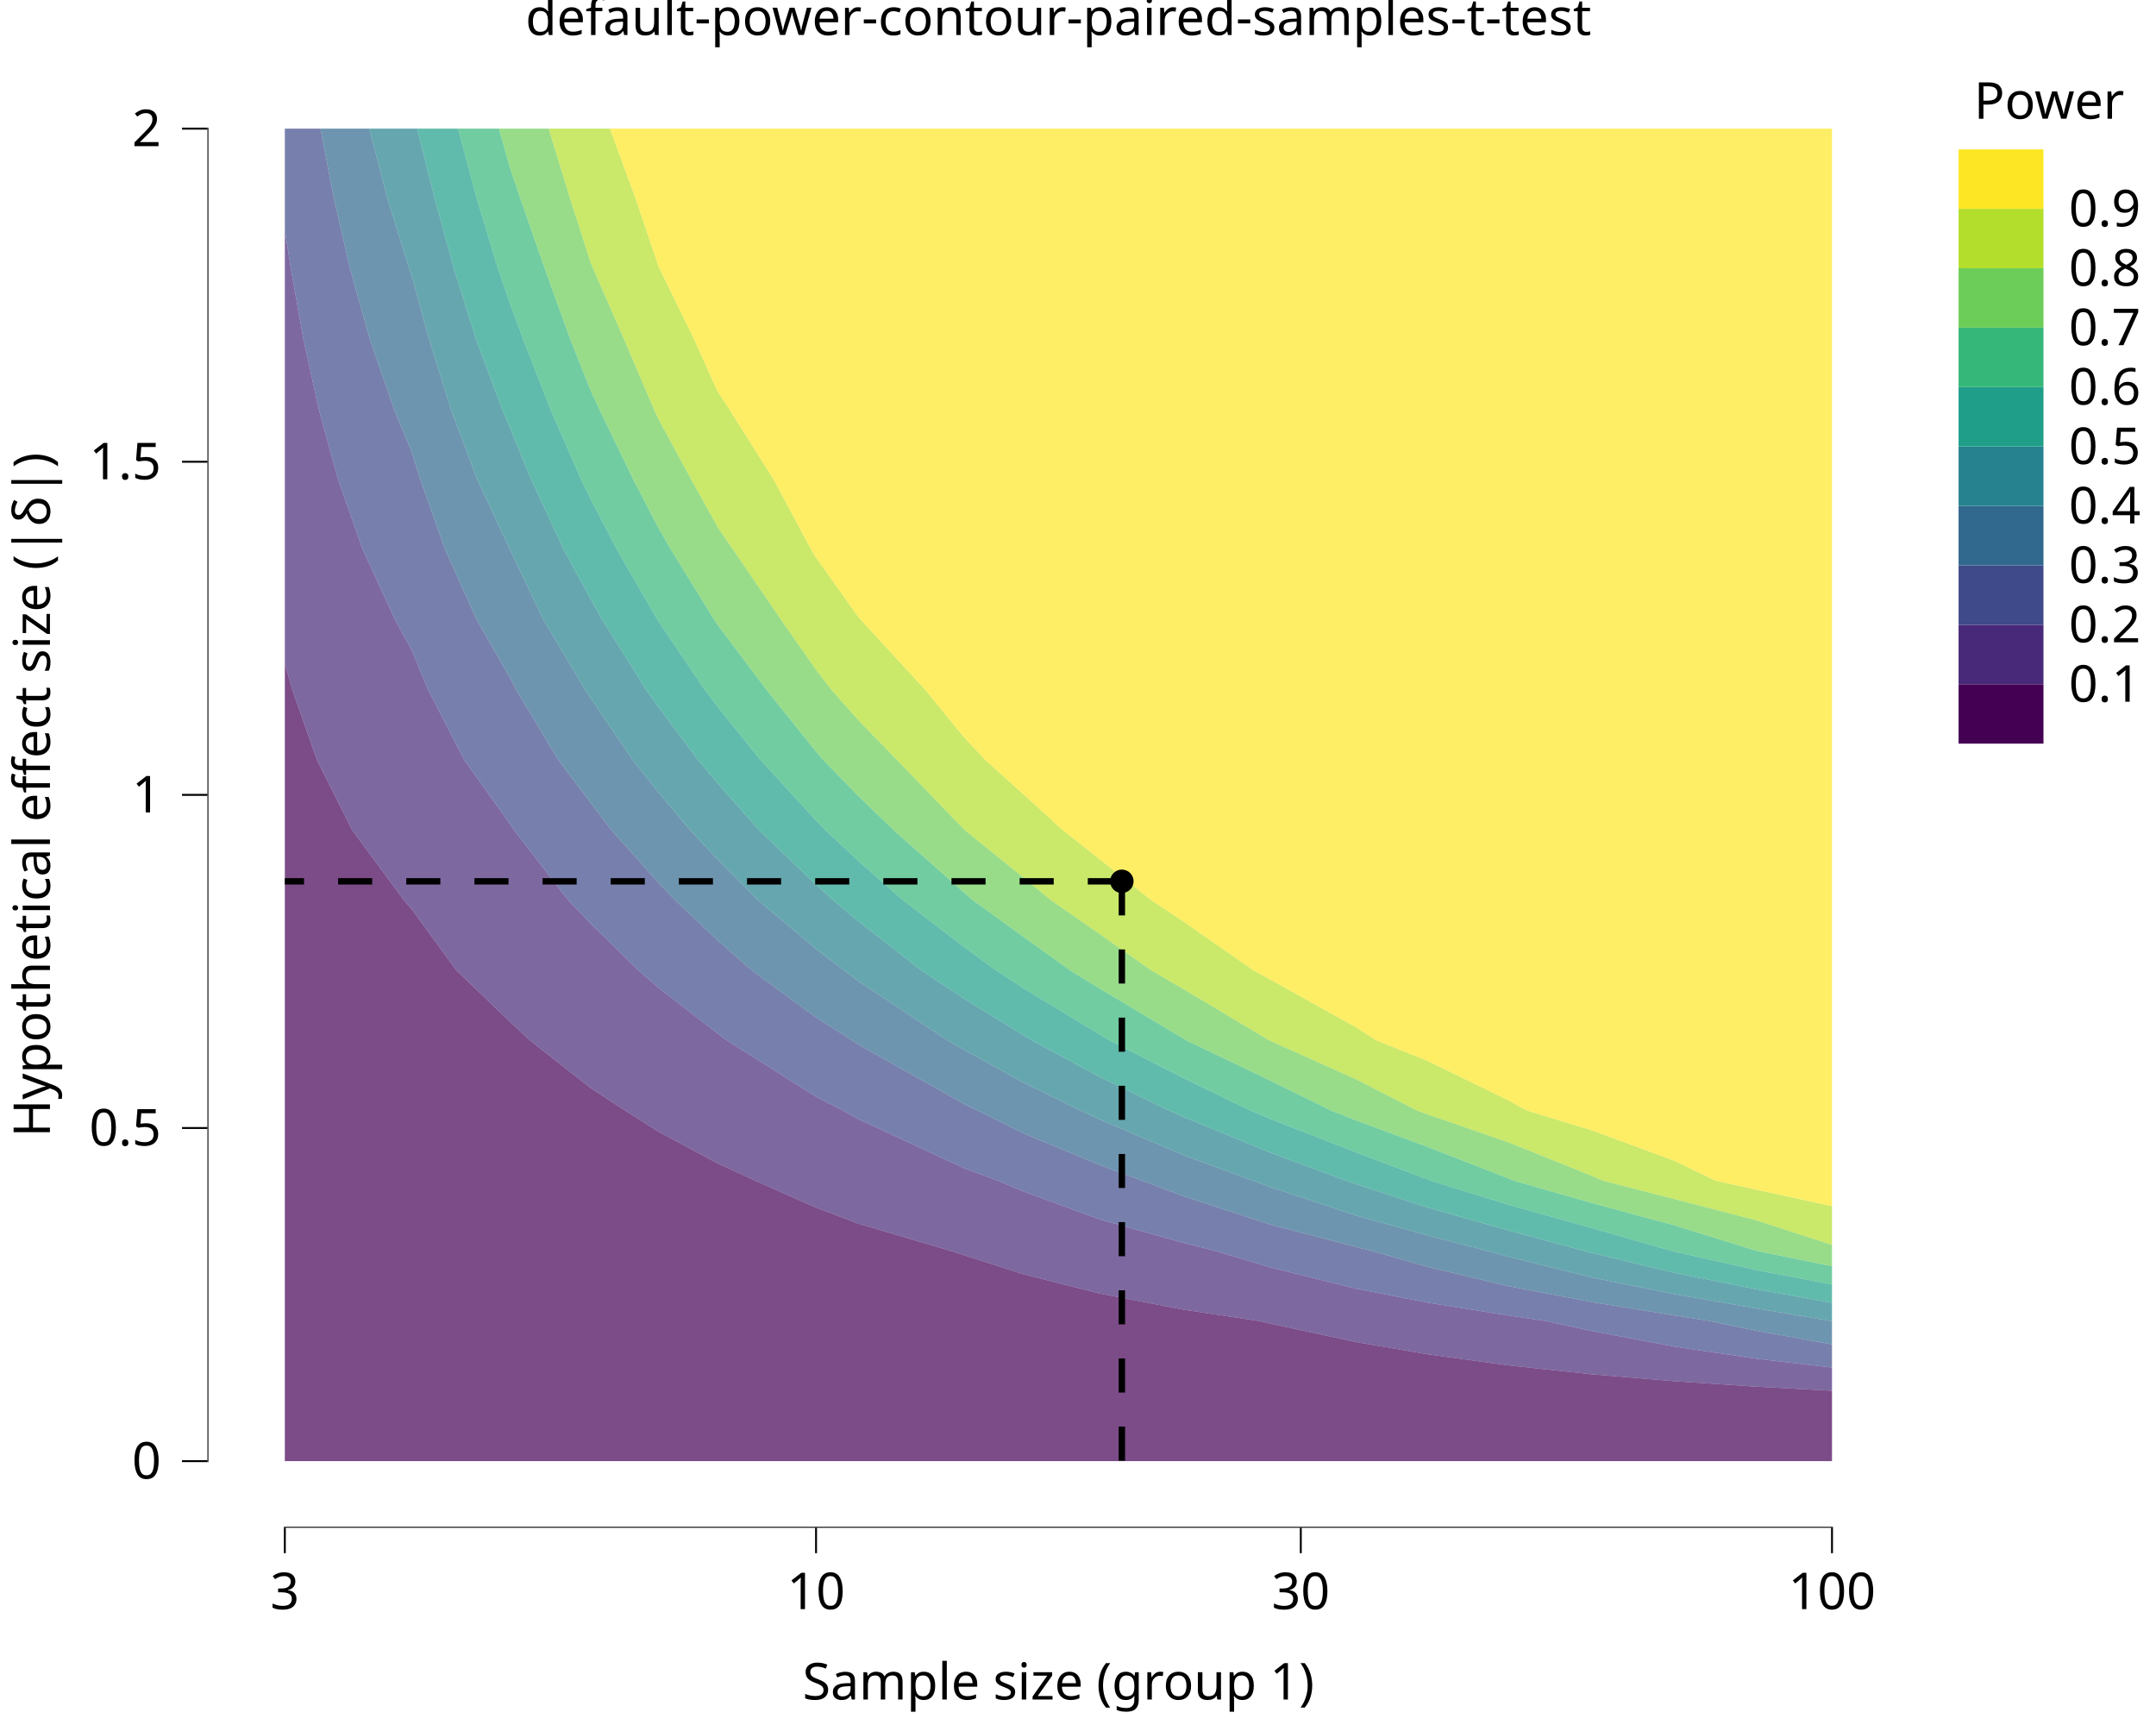
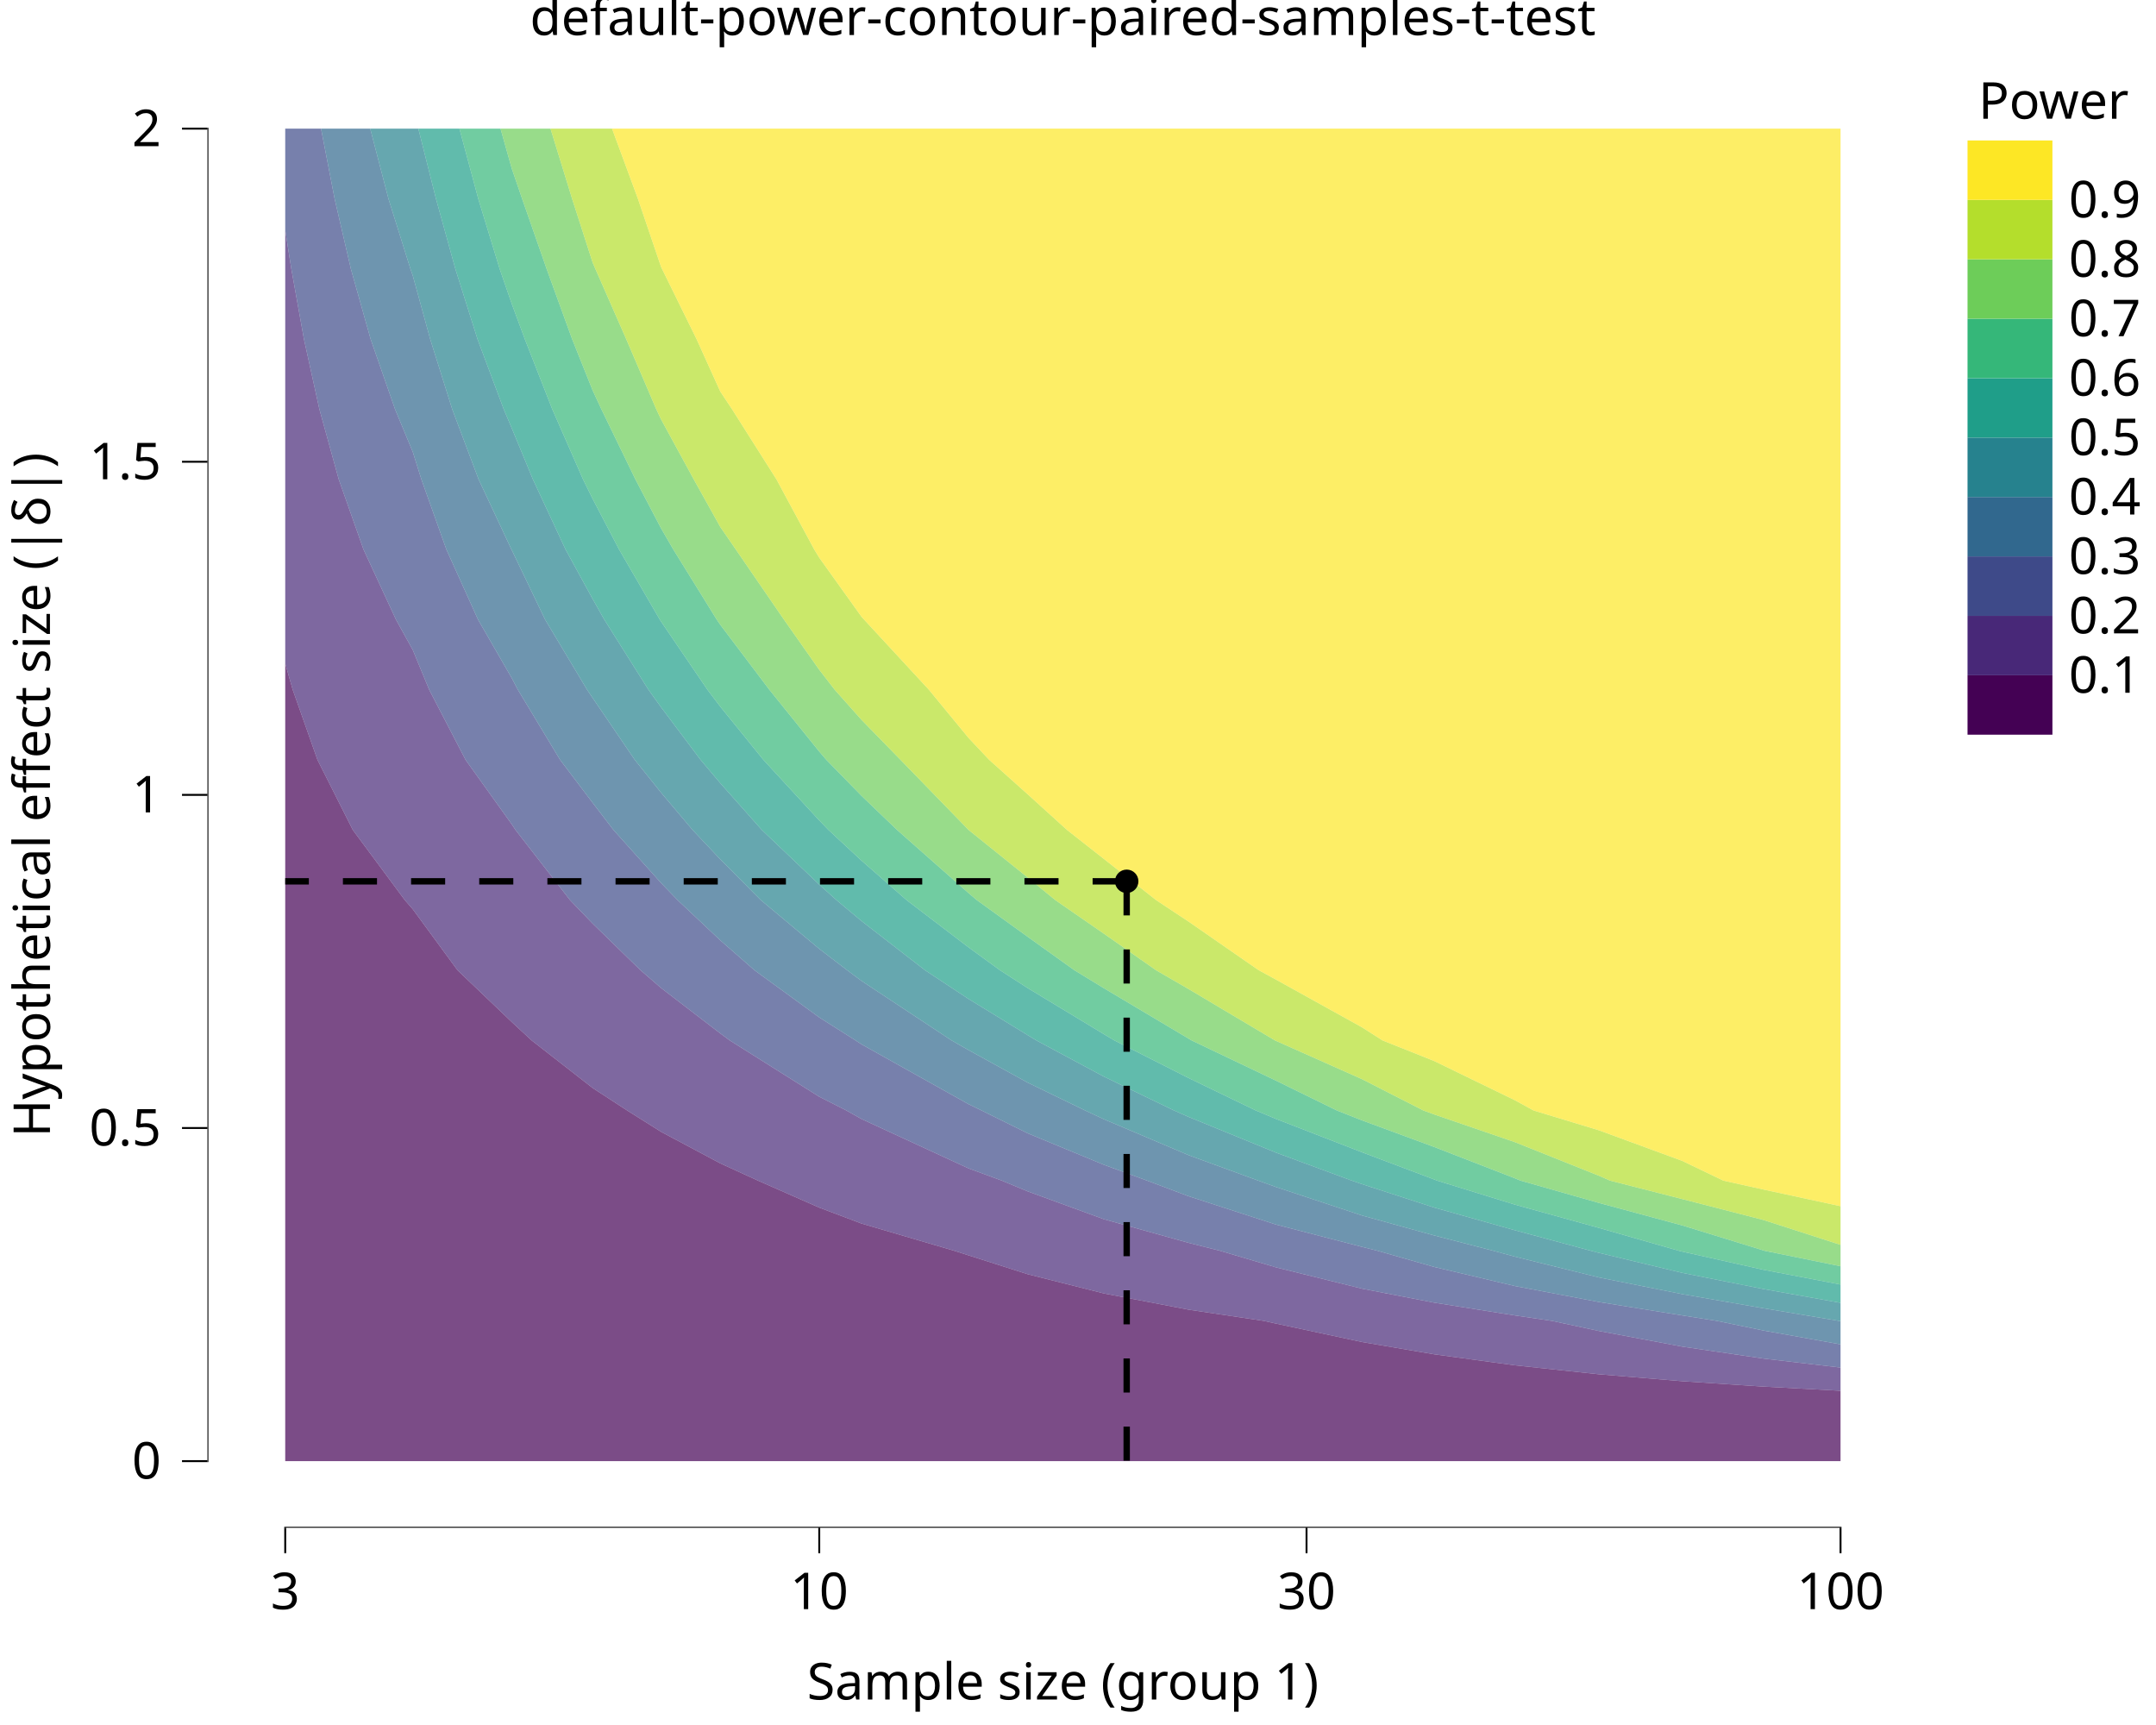
<svg xmlns="http://www.w3.org/2000/svg" class="svglite" data-engine-version="2.0" width="720.00pt" height="576.00pt" viewBox="0 0 720.00 576.00">
  <defs>
    <style type="text/css">
    .svglite line, .svglite polyline, .svglite polygon, .svglite path, .svglite rect, .svglite circle {
      fill: none;
      stroke: #000000;
      stroke-linecap: round;
      stroke-linejoin: round;
      stroke-miterlimit: 10.00;
    }
  </style>
  </defs>
  <rect width="100%" height="100%" style="stroke: none; fill: #FFFFFF;" />
  <defs>
    <clipPath id="cpMC4wMHw3MjAuMDB8MC4wMHw1NzYuMDA=">
      <rect x="0.00" y="0.00" width="720.00" height="576.00" />
    </clipPath>
  </defs>
  <g clip-path="url(#cpMC4wMHw3MjAuMDB8MC4wMHw1NzYuMDA=)">
-     <rect x="0.00" y="0.00" width="720.00" height="576.00" style="stroke-width: 10.67; stroke: none;" />
+     <rect x="-0" y="0.00" width="720.00" height="576.00" style="stroke-width: 10.67; stroke: none;" />
  </g>
  <defs>
-     <clipPath id="cpNjkuMjh8NjM3LjYzfDIwLjcxfDUxMC4xNA==">
-       <rect x="69.28" y="20.71" width="568.35" height="489.43" />
+     <clipPath id="cpNjkuMjh8NjQwLjYyfDIwLjcxfDUxMC4xNA==">
+       <rect x="69.28" y="20.71" width="571.34" height="489.43" />
    </clipPath>
  </defs>
-   <g clip-path="url(#cpNjkuMjh8NjM3LjYzfDIwLjcxfDUxMC4xNA==)">
-     <rect x="69.28" y="20.71" width="568.35" height="489.43" style="stroke-width: 10.67; stroke: none;" />
-     <path d="M 95.12 417.64 L 95.12 441.06 L 95.12 464.48 L 95.12 487.89 L 137.51 487.89 L 170.39 487.89 L 197.25 487.89 L 219.96 487.89 L 239.64 487.89 L 272.52 487.89 L 286.56 487.89 L 322.10 487.89 L 341.77 487.89 L 367.10 487.89 L 395.25 487.89 L 424.23 487.89 L 452.84 487.89 L 476.79 487.89 L 503.65 487.89 L 531.54 487.89 L 559.24 487.89 L 586.11 487.89 L 611.80 487.89 L 611.80 464.48 L 611.80 464.39 L 586.11 463.00 L 559.24 461.21 L 531.54 458.89 L 503.65 455.90 L 476.79 452.22 L 452.84 448.12 L 424.23 441.96 L 420.21 441.06 L 395.25 437.32 L 367.10 431.90 L 341.77 425.48 L 322.10 419.17 L 317.33 417.64 L 286.56 408.56 L 272.52 403.23 L 252.17 394.22 L 239.64 388.46 L 219.96 377.92 L 208.71 370.80 L 197.25 363.30 L 176.95 347.39 L 170.39 341.28 L 152.35 323.97 L 137.51 303.63 L 134.84 300.55 L 117.57 277.13 L 105.82 253.72 L 97.60 230.30 L 95.12 221.55 L 95.12 230.30 L 95.12 253.72 L 95.12 277.13 L 95.12 300.55 L 95.12 323.97 L 95.12 347.39 L 95.12 370.80 L 95.12 394.22 Z" style="fill-rule: evenodd; fill: #440154; fill-opacity: 0.70; stroke-width: 1.07; stroke: none; stroke-linecap: butt;" />
-     <path d="M 95.12 113.21 L 95.12 136.63 L 95.12 160.04 L 95.12 183.46 L 95.12 206.88 L 95.12 221.55 L 97.60 230.30 L 105.82 253.72 L 117.57 277.13 L 134.84 300.55 L 137.51 303.63 L 152.35 323.97 L 170.39 341.28 L 176.95 347.39 L 197.25 363.30 L 208.71 370.80 L 219.96 377.92 L 239.64 388.46 L 252.17 394.22 L 272.52 403.23 L 286.56 408.56 L 317.33 417.64 L 322.10 419.17 L 341.77 425.48 L 367.10 431.90 L 395.25 437.32 L 420.21 441.06 L 424.23 441.96 L 452.84 448.12 L 476.79 452.22 L 503.65 455.90 L 531.54 458.89 L 559.24 461.21 L 586.11 463.00 L 611.80 464.39 L 611.80 456.65 L 586.11 453.63 L 559.24 449.66 L 531.54 444.43 L 515.96 441.06 L 503.65 439.25 L 476.79 434.97 L 452.84 430.30 L 424.23 423.18 L 405.64 417.64 L 395.25 415.01 L 367.10 407.11 L 341.77 397.82 L 333.18 394.22 L 322.10 390.13 L 286.56 373.65 L 281.52 370.80 L 272.52 366.21 L 242.77 347.39 L 239.64 345.07 L 219.96 329.89 L 213.16 323.97 L 197.25 308.40 L 189.73 300.55 L 171.62 277.13 L 170.39 275.26 L 155.03 253.72 L 142.95 230.30 L 137.51 217.07 L 131.90 206.88 L 121.12 183.46 L 112.89 160.04 L 106.46 136.63 L 101.33 113.21 L 97.15 89.79 L 95.12 76.78 L 95.12 89.79 Z" style="fill-rule: evenodd; fill: #482878; fill-opacity: 0.70; stroke-width: 1.07; stroke: none; stroke-linecap: butt;" />
-     <path d="M 107.01 42.95 L 95.12 42.95 L 95.12 66.37 L 95.12 76.78 L 97.15 89.79 L 101.33 113.21 L 106.46 136.63 L 112.89 160.04 L 121.12 183.46 L 131.90 206.88 L 137.51 217.07 L 142.95 230.30 L 155.03 253.72 L 170.39 275.26 L 171.62 277.13 L 189.73 300.55 L 197.25 308.40 L 213.16 323.97 L 219.96 329.89 L 239.64 345.07 L 242.77 347.39 L 272.52 366.21 L 281.52 370.80 L 286.56 373.65 L 322.10 390.13 L 333.18 394.22 L 341.77 397.82 L 367.10 407.11 L 395.25 415.01 L 405.64 417.64 L 424.23 423.18 L 452.84 430.30 L 476.79 434.97 L 503.65 439.25 L 515.96 441.06 L 531.54 444.43 L 559.24 449.66 L 586.11 453.63 L 611.80 456.65 L 611.80 448.90 L 586.11 444.26 L 570.72 441.06 L 559.24 439.24 L 531.54 434.76 L 503.65 429.43 L 476.79 423.04 L 457.95 417.64 L 452.84 416.35 L 424.23 408.89 L 395.25 399.44 L 381.42 394.22 L 367.10 388.94 L 341.77 378.43 L 326.45 370.80 L 322.10 368.69 L 286.56 348.71 L 284.56 347.39 L 272.52 339.72 L 251.01 323.97 L 239.64 313.98 L 225.46 300.55 L 219.96 294.83 L 204.16 277.13 L 197.25 268.06 L 186.44 253.72 L 172.40 230.30 L 170.39 226.45 L 159.17 206.88 L 148.65 183.46 L 140.35 160.04 L 137.51 150.95 L 131.60 136.63 L 123.49 113.21 L 116.93 89.79 L 111.53 66.37 Z" style="fill-rule: evenodd; fill: #3E4A89; fill-opacity: 0.70; stroke-width: 1.07; stroke: none; stroke-linecap: butt;" />
-     <path d="M 107.01 42.95 L 111.53 66.37 L 116.93 89.79 L 123.49 113.21 L 131.60 136.63 L 137.51 150.95 L 140.35 160.04 L 148.65 183.46 L 159.17 206.88 L 170.39 226.45 L 172.40 230.30 L 186.44 253.72 L 197.25 268.06 L 204.16 277.13 L 219.96 294.83 L 225.46 300.55 L 239.64 313.98 L 251.01 323.97 L 272.52 339.72 L 284.56 347.39 L 286.56 348.71 L 322.10 368.69 L 326.45 370.80 L 341.77 378.43 L 367.10 388.94 L 381.42 394.22 L 395.25 399.44 L 424.23 408.89 L 452.84 416.35 L 457.95 417.64 L 476.79 423.04 L 503.65 429.43 L 531.54 434.76 L 559.24 439.24 L 570.72 441.06 L 586.11 444.26 L 611.80 448.90 L 611.80 441.16 L 611.28 441.06 L 586.11 436.83 L 559.24 432.14 L 531.54 426.55 L 503.65 419.62 L 496.41 417.64 L 476.79 412.53 L 452.84 405.87 L 424.23 396.35 L 418.34 394.22 L 395.25 385.73 L 367.10 373.73 L 360.84 370.80 L 341.77 361.50 L 322.10 350.62 L 316.45 347.39 L 286.56 327.53 L 281.81 323.97 L 272.52 316.83 L 253.11 300.55 L 239.64 286.93 L 230.44 277.13 L 219.96 264.66 L 211.25 253.72 L 197.25 233.05 L 195.39 230.30 L 181.45 206.88 L 170.39 183.68 L 170.27 183.46 L 159.36 160.04 L 150.59 136.63 L 143.28 113.21 L 137.51 92.10 L 136.71 89.79 L 129.41 66.37 L 123.35 42.95 Z" style="fill-rule: evenodd; fill: #31688E; fill-opacity: 0.70; stroke-width: 1.07; stroke: none; stroke-linecap: butt;" />
-     <path d="M 167.70 136.63 L 158.99 113.21 L 151.63 89.79 L 145.20 66.37 L 139.34 42.95 L 137.51 42.95 L 123.35 42.95 L 129.41 66.37 L 136.71 89.79 L 137.51 92.10 L 143.28 113.21 L 150.59 136.63 L 159.36 160.04 L 170.27 183.46 L 170.39 183.68 L 181.45 206.88 L 195.39 230.30 L 197.25 233.05 L 211.25 253.72 L 219.96 264.66 L 230.44 277.13 L 239.64 286.93 L 253.11 300.55 L 272.52 316.83 L 281.81 323.97 L 286.56 327.53 L 316.45 347.39 L 322.10 350.62 L 341.77 361.50 L 360.84 370.80 L 367.10 373.73 L 395.25 385.73 L 418.34 394.22 L 424.23 396.35 L 452.84 405.87 L 476.79 412.53 L 496.41 417.64 L 503.65 419.62 L 531.54 426.55 L 559.24 432.14 L 586.11 436.83 L 611.28 441.06 L 611.80 441.16 L 611.80 441.06 L 611.80 435.03 L 586.11 430.41 L 559.24 425.03 L 531.54 418.34 L 528.83 417.64 L 503.65 410.81 L 476.79 403.21 L 452.84 395.40 L 449.44 394.22 L 424.23 384.87 L 395.25 372.96 L 390.37 370.80 L 367.10 359.50 L 344.63 347.39 L 341.77 345.66 L 322.10 333.55 L 307.66 323.97 L 286.56 307.54 L 278.25 300.55 L 272.52 295.38 L 253.45 277.13 L 239.64 261.50 L 233.10 253.72 L 219.96 236.15 L 215.79 230.30 L 201.10 206.88 L 197.25 200.00 L 188.24 183.46 L 177.39 160.04 L 170.39 143.00 Z" style="fill-rule: evenodd; fill: #26828E; fill-opacity: 0.70; stroke-width: 1.07; stroke: none; stroke-linecap: butt;" />
-     <path d="M 194.05 160.04 L 183.83 136.63 L 174.70 113.21 L 170.39 101.48 L 166.36 89.79 L 159.25 66.37 L 152.99 42.95 L 139.34 42.95 L 145.20 66.37 L 151.63 89.79 L 158.99 113.21 L 167.70 136.63 L 170.39 143.00 L 177.39 160.04 L 188.24 183.46 L 197.25 200.00 L 201.10 206.88 L 215.79 230.30 L 219.96 236.15 L 233.10 253.72 L 239.64 261.50 L 253.45 277.13 L 272.52 295.38 L 278.25 300.55 L 286.56 307.54 L 307.66 323.97 L 322.10 333.55 L 341.77 345.66 L 344.63 347.39 L 367.10 359.50 L 390.37 370.80 L 395.25 372.96 L 424.23 384.87 L 449.44 394.22 L 452.84 395.40 L 476.79 403.21 L 503.65 410.81 L 528.83 417.64 L 531.54 418.34 L 559.24 425.03 L 586.11 430.41 L 611.80 435.03 L 611.80 428.92 L 586.11 423.98 L 559.24 417.93 L 558.07 417.64 L 531.54 410.01 L 503.65 402.25 L 477.79 394.22 L 476.79 393.83 L 452.84 384.76 L 424.23 373.61 L 417.54 370.80 L 395.25 359.98 L 370.52 347.39 L 367.10 345.33 L 341.77 329.94 L 332.57 323.97 L 322.10 316.31 L 301.54 300.55 L 286.56 287.37 L 275.60 277.13 L 272.52 273.94 L 253.97 253.72 L 239.64 235.95 L 235.37 230.30 L 219.96 207.53 L 219.55 206.88 L 206.02 183.46 L 197.25 166.57 Z" style="fill-rule: evenodd; fill: #1F9E89; fill-opacity: 0.70; stroke-width: 1.07; stroke: none; stroke-linecap: butt;" />
-     <path d="M 190.43 113.21 L 181.96 89.79 L 173.82 66.37 L 170.39 56.31 L 166.63 42.95 L 152.99 42.95 L 159.25 66.37 L 166.36 89.79 L 170.39 101.48 L 174.70 113.21 L 183.83 136.63 L 194.05 160.04 L 197.25 166.57 L 206.02 183.46 L 219.55 206.88 L 219.96 207.53 L 235.37 230.30 L 239.64 235.95 L 253.97 253.72 L 272.52 273.94 L 275.60 277.13 L 286.56 287.37 L 301.54 300.55 L 322.10 316.31 L 332.57 323.97 L 341.77 329.94 L 367.10 345.33 L 370.52 347.39 L 395.25 359.98 L 417.54 370.80 L 424.23 373.61 L 452.84 384.76 L 476.79 393.83 L 477.79 394.22 L 503.65 402.25 L 531.54 410.01 L 558.07 417.64 L 559.24 417.93 L 586.11 423.98 L 611.80 428.92 L 611.80 422.81 L 586.50 417.64 L 586.11 417.51 L 559.24 409.19 L 531.54 401.67 L 505.48 394.22 L 503.65 393.46 L 476.79 382.98 L 452.84 374.11 L 444.48 370.80 L 424.23 360.83 L 396.19 347.39 L 395.25 346.82 L 367.10 329.98 L 357.29 323.97 L 341.77 312.81 L 324.88 300.55 L 322.10 298.19 L 298.39 277.13 L 286.56 265.73 L 274.89 253.72 L 272.52 250.95 L 255.94 230.30 L 239.64 208.61 L 238.47 206.88 L 224.04 183.46 L 219.96 176.40 L 211.45 160.04 L 200.14 136.63 L 197.25 130.36 Z" style="fill-rule: evenodd; fill: #35B779; fill-opacity: 0.70; stroke-width: 1.07; stroke: none; stroke-linecap: butt;" />
-     <path d="M 218.38 136.63 L 208.39 113.21 L 198.15 89.79 L 197.25 87.68 L 190.42 66.37 L 183.24 42.95 L 170.39 42.95 L 166.63 42.95 L 170.39 56.31 L 173.82 66.37 L 181.96 89.79 L 190.43 113.21 L 197.25 130.36 L 200.14 136.63 L 211.45 160.04 L 219.96 176.40 L 224.04 183.46 L 238.47 206.88 L 239.64 208.61 L 255.94 230.30 L 272.52 250.95 L 274.89 253.72 L 286.56 265.73 L 298.39 277.13 L 322.10 298.19 L 324.88 300.55 L 341.77 312.81 L 357.29 323.97 L 367.10 329.98 L 395.25 346.82 L 396.19 347.39 L 424.23 360.83 L 444.48 370.80 L 452.84 374.11 L 476.79 382.98 L 503.65 393.46 L 505.48 394.22 L 531.54 401.67 L 559.24 409.19 L 586.11 417.51 L 586.50 417.64 L 611.80 422.81 L 611.80 417.64 L 611.80 415.67 L 586.11 407.34 L 559.24 400.39 L 535.23 394.22 L 531.54 392.59 L 503.65 381.39 L 476.79 372.12 L 473.20 370.80 L 452.84 360.35 L 424.23 347.55 L 423.88 347.39 L 395.25 330.27 L 384.41 323.97 L 367.10 311.77 L 350.95 300.55 L 341.77 293.01 L 322.14 277.13 L 322.10 277.09 L 299.53 253.72 L 286.56 240.36 L 277.66 230.30 L 272.52 223.64 L 260.80 206.88 L 244.80 183.46 L 239.64 175.94 L 230.82 160.04 L 219.96 140.01 Z" style="fill-rule: evenodd; fill: #6DCD59; fill-opacity: 0.70; stroke-width: 1.07; stroke: none; stroke-linecap: butt;" />
-     <path d="M 219.96 89.09 L 212.28 66.37 L 203.68 42.95 L 197.25 42.95 L 183.24 42.95 L 190.42 66.37 L 197.25 87.68 L 198.15 89.79 L 208.39 113.21 L 218.38 136.63 L 219.96 140.01 L 230.82 160.04 L 239.64 175.94 L 244.80 183.46 L 260.80 206.88 L 272.52 223.64 L 277.66 230.30 L 286.56 240.36 L 299.53 253.72 L 322.10 277.09 L 322.14 277.13 L 341.77 293.01 L 350.95 300.55 L 367.10 311.77 L 384.41 323.97 L 395.25 330.27 L 423.88 347.39 L 424.23 347.55 L 452.84 360.35 L 473.20 370.80 L 476.79 372.12 L 503.65 381.39 L 531.54 392.59 L 535.23 394.22 L 559.24 400.39 L 586.11 407.34 L 611.80 415.67 L 611.80 402.76 L 586.11 397.18 L 572.85 394.22 L 559.24 387.65 L 531.54 377.42 L 509.81 370.80 L 503.65 367.40 L 476.79 354.28 L 459.61 347.39 L 452.84 343.04 L 424.23 327.09 L 418.52 323.97 L 395.25 307.75 L 384.42 300.55 L 367.10 286.81 L 354.84 277.13 L 341.77 265.23 L 328.99 253.72 L 322.10 246.38 L 308.94 230.30 L 287.42 206.88 L 286.56 205.94 L 272.52 186.21 L 270.85 183.46 L 258.30 160.04 L 243.54 136.63 L 239.64 130.73 L 231.75 113.21 L 220.30 89.79 Z" style="fill-rule: evenodd; fill: #B4DE2C; fill-opacity: 0.70; stroke-width: 1.07; stroke: none; stroke-linecap: butt;" />
-     <path d="M 395.25 42.95 L 367.10 42.95 L 341.77 42.95 L 322.10 42.95 L 286.56 42.95 L 272.52 42.95 L 239.64 42.95 L 219.96 42.95 L 203.68 42.95 L 212.28 66.37 L 219.96 89.09 L 220.30 89.79 L 231.75 113.21 L 239.64 130.73 L 243.54 136.63 L 258.30 160.04 L 270.85 183.46 L 272.52 186.21 L 286.56 205.94 L 287.42 206.88 L 308.94 230.30 L 322.10 246.38 L 328.99 253.72 L 341.77 265.23 L 354.84 277.13 L 367.10 286.81 L 384.42 300.55 L 395.25 307.75 L 418.52 323.97 L 424.23 327.09 L 452.84 343.04 L 459.61 347.39 L 476.79 354.28 L 503.65 367.40 L 509.81 370.80 L 531.54 377.42 L 559.24 387.65 L 572.85 394.22 L 586.11 397.18 L 611.80 402.76 L 611.80 394.22 L 611.80 370.80 L 611.80 347.39 L 611.80 323.97 L 611.80 300.55 L 611.80 277.13 L 611.80 253.72 L 611.80 230.30 L 611.80 206.88 L 611.80 183.46 L 611.80 160.04 L 611.80 136.63 L 611.80 113.21 L 611.80 89.79 L 611.80 66.37 L 611.80 42.95 L 586.11 42.95 L 559.24 42.95 L 531.54 42.95 L 503.65 42.95 L 476.79 42.95 L 452.84 42.95 L 424.23 42.95 Z" style="fill-rule: evenodd; fill: #FDE725; fill-opacity: 0.70; stroke-width: 1.07; stroke: none; stroke-linecap: butt;" />
-     <line x1="374.65" y1="294.28" x2="374.65" y2="487.89" style="stroke-width: 2.13; stroke-dasharray: 11.38,11.38; stroke-linecap: butt;" />
-     <line x1="374.65" y1="294.28" x2="95.12" y2="294.28" style="stroke-width: 2.13; stroke-dasharray: 11.38,11.38; stroke-linecap: butt;" />
-     <circle cx="374.65" cy="294.28" r="3.56" style="stroke-width: 0.71; fill: #000000;" />
-     <line x1="94.80" y1="510.14" x2="612.12" y2="510.14" style="stroke-width: 0.64; stroke-linecap: butt;" />
+   <g clip-path="url(#cpNjkuMjh8NjQwLjYyfDIwLjcxfDUxMC4xNA==)">
+     <rect x="69.28" y="20.71" width="571.34" height="489.43" style="stroke-width: 10.67; stroke: none;" />
+     <path d="M 95.25 417.64 L 95.25 441.06 L 95.25 464.48 L 95.25 487.89 L 137.87 487.89 L 170.92 487.89 L 197.92 487.89 L 220.76 487.89 L 240.54 487.89 L 273.59 487.89 L 287.71 487.89 L 323.43 487.89 L 343.21 487.89 L 368.66 487.89 L 396.96 487.89 L 426.10 487.89 L 454.86 487.89 L 478.93 487.89 L 505.94 487.89 L 533.97 487.89 L 561.82 487.89 L 588.83 487.89 L 614.65 487.89 L 614.65 464.48 L 614.65 464.39 L 588.83 463.00 L 561.82 461.21 L 533.97 458.89 L 505.94 455.90 L 478.93 452.22 L 454.86 448.12 L 426.10 441.96 L 422.05 441.06 L 396.96 437.32 L 368.66 431.90 L 343.21 425.48 L 323.43 419.17 L 318.64 417.64 L 287.71 408.56 L 273.59 403.23 L 253.13 394.22 L 240.54 388.46 L 220.76 377.92 L 209.44 370.80 L 197.92 363.30 L 177.52 347.39 L 170.92 341.28 L 152.79 323.97 L 137.87 303.63 L 135.19 300.55 L 117.82 277.13 L 106.02 253.72 L 97.75 230.30 L 95.25 221.55 L 95.25 230.30 L 95.25 253.72 L 95.25 277.13 L 95.25 300.55 L 95.25 323.97 L 95.25 347.39 L 95.25 370.80 L 95.25 394.22 Z" style="fill-rule: evenodd; fill: #440154; fill-opacity: 0.70; stroke-width: 1.07; stroke: none; stroke-linecap: butt;" />
+     <path d="M 95.25 113.21 L 95.25 136.63 L 95.25 160.04 L 95.25 183.46 L 95.25 206.88 L 95.25 221.55 L 97.75 230.30 L 106.02 253.72 L 117.82 277.13 L 135.19 300.55 L 137.87 303.63 L 152.79 323.97 L 170.92 341.28 L 177.52 347.39 L 197.92 363.30 L 209.44 370.80 L 220.76 377.92 L 240.54 388.46 L 253.13 394.22 L 273.59 403.23 L 287.71 408.56 L 318.64 417.64 L 323.43 419.17 L 343.21 425.48 L 368.66 431.90 L 396.96 437.32 L 422.05 441.06 L 426.10 441.96 L 454.86 448.12 L 478.93 452.22 L 505.94 455.90 L 533.97 458.89 L 561.82 461.21 L 588.83 463.00 L 614.65 464.39 L 614.65 456.65 L 588.83 453.63 L 561.82 449.66 L 533.97 444.43 L 518.30 441.06 L 505.94 439.25 L 478.93 434.97 L 454.86 430.30 L 426.10 423.18 L 407.41 417.64 L 396.96 415.01 L 368.66 407.11 L 343.21 397.82 L 334.56 394.22 L 323.43 390.13 L 287.71 373.65 L 282.64 370.80 L 273.59 366.21 L 243.68 347.39 L 240.54 345.07 L 220.76 329.89 L 213.91 323.97 L 197.92 308.40 L 190.36 300.55 L 172.16 277.13 L 170.92 275.26 L 155.48 253.72 L 143.33 230.30 L 137.87 217.07 L 132.23 206.88 L 121.39 183.46 L 113.12 160.04 L 106.66 136.63 L 101.50 113.21 L 97.29 89.79 L 95.25 76.78 L 95.25 89.79 Z" style="fill-rule: evenodd; fill: #482878; fill-opacity: 0.70; stroke-width: 1.07; stroke: none; stroke-linecap: butt;" />
+     <path d="M 107.21 42.95 L 95.25 42.95 L 95.25 66.37 L 95.25 76.78 L 97.29 89.79 L 101.50 113.21 L 106.66 136.63 L 113.12 160.04 L 121.39 183.46 L 132.23 206.88 L 137.87 217.07 L 143.33 230.30 L 155.48 253.72 L 170.92 275.26 L 172.16 277.13 L 190.36 300.55 L 197.92 308.40 L 213.91 323.97 L 220.76 329.89 L 240.54 345.07 L 243.68 347.39 L 273.59 366.21 L 282.64 370.80 L 287.71 373.65 L 323.43 390.13 L 334.56 394.22 L 343.21 397.82 L 368.66 407.11 L 396.96 415.01 L 407.41 417.64 L 426.10 423.18 L 454.86 430.30 L 478.93 434.97 L 505.94 439.25 L 518.30 441.06 L 533.97 444.43 L 561.82 449.66 L 588.83 453.63 L 614.65 456.65 L 614.65 448.90 L 588.83 444.26 L 573.36 441.06 L 561.82 439.24 L 533.97 434.76 L 505.94 429.43 L 478.93 423.04 L 459.99 417.64 L 454.86 416.35 L 426.10 408.89 L 396.96 399.44 L 383.06 394.22 L 368.66 388.94 L 343.21 378.43 L 327.80 370.80 L 323.43 368.69 L 287.71 348.71 L 285.69 347.39 L 273.59 339.72 L 251.96 323.97 L 240.54 313.98 L 226.28 300.55 L 220.76 294.83 L 204.87 277.13 L 197.92 268.06 L 187.05 253.72 L 172.94 230.30 L 170.92 226.45 L 159.64 206.88 L 149.07 183.46 L 140.72 160.04 L 137.87 150.95 L 131.93 136.63 L 123.77 113.21 L 117.18 89.79 L 111.75 66.37 Z" style="fill-rule: evenodd; fill: #3E4A89; fill-opacity: 0.70; stroke-width: 1.07; stroke: none; stroke-linecap: butt;" />
+     <path d="M 107.21 42.95 L 111.75 66.37 L 117.18 89.79 L 123.77 113.21 L 131.93 136.63 L 137.87 150.95 L 140.72 160.04 L 149.07 183.46 L 159.64 206.88 L 170.92 226.45 L 172.94 230.30 L 187.05 253.72 L 197.92 268.06 L 204.87 277.13 L 220.76 294.83 L 226.28 300.55 L 240.54 313.98 L 251.96 323.97 L 273.59 339.72 L 285.69 347.39 L 287.71 348.71 L 323.43 368.69 L 327.80 370.80 L 343.21 378.43 L 368.66 388.94 L 383.06 394.22 L 396.96 399.44 L 426.10 408.89 L 454.86 416.35 L 459.99 417.64 L 478.93 423.04 L 505.94 429.43 L 533.97 434.76 L 561.82 439.24 L 573.36 441.06 L 588.83 444.26 L 614.65 448.90 L 614.65 441.16 L 614.13 441.06 L 588.83 436.83 L 561.82 432.14 L 533.97 426.55 L 505.94 419.62 L 498.66 417.64 L 478.93 412.53 L 454.86 405.87 L 426.10 396.35 L 420.18 394.22 L 396.96 385.73 L 368.66 373.73 L 362.38 370.80 L 343.21 361.50 L 323.43 350.62 L 317.75 347.39 L 287.71 327.53 L 282.92 323.97 L 273.59 316.83 L 254.08 300.55 L 240.54 286.93 L 231.29 277.13 L 220.76 264.66 L 211.99 253.72 L 197.92 233.05 L 196.06 230.30 L 182.04 206.88 L 170.92 183.68 L 170.80 183.46 L 159.83 160.04 L 151.02 136.63 L 143.66 113.21 L 137.87 92.10 L 137.07 89.79 L 129.73 66.37 L 123.64 42.95 Z" style="fill-rule: evenodd; fill: #31688E; fill-opacity: 0.70; stroke-width: 1.07; stroke: none; stroke-linecap: butt;" />
+     <path d="M 168.22 136.63 L 159.46 113.21 L 152.07 89.79 L 145.60 66.37 L 139.71 42.95 L 137.87 42.95 L 123.64 42.95 L 129.73 66.37 L 137.07 89.79 L 137.87 92.10 L 143.66 113.21 L 151.02 136.63 L 159.83 160.04 L 170.80 183.46 L 170.92 183.68 L 182.04 206.88 L 196.06 230.30 L 197.92 233.05 L 211.99 253.72 L 220.76 264.66 L 231.29 277.13 L 240.54 286.93 L 254.08 300.55 L 273.59 316.83 L 282.92 323.97 L 287.71 327.53 L 317.75 347.39 L 323.43 350.62 L 343.21 361.50 L 362.38 370.80 L 368.66 373.73 L 396.96 385.73 L 420.18 394.22 L 426.10 396.35 L 454.86 405.87 L 478.93 412.53 L 498.66 417.64 L 505.94 419.62 L 533.97 426.55 L 561.82 432.14 L 588.83 436.83 L 614.13 441.06 L 614.65 441.16 L 614.65 441.06 L 614.65 435.03 L 588.83 430.41 L 561.82 425.03 L 533.97 418.34 L 531.24 417.64 L 505.94 410.81 L 478.93 403.21 L 454.86 395.40 L 451.44 394.22 L 426.10 384.87 L 396.96 372.96 L 392.06 370.80 L 368.66 359.50 L 346.07 347.39 L 343.21 345.66 L 323.43 333.55 L 308.91 323.97 L 287.71 307.54 L 279.35 300.55 L 273.59 295.38 L 254.42 277.13 L 240.54 261.50 L 233.97 253.72 L 220.76 236.15 L 216.56 230.30 L 201.80 206.88 L 197.92 200.00 L 188.86 183.46 L 177.96 160.04 L 170.92 143.00 Z" style="fill-rule: evenodd; fill: #26828E; fill-opacity: 0.70; stroke-width: 1.07; stroke: none; stroke-linecap: butt;" />
+     <path d="M 194.70 160.04 L 184.43 136.63 L 175.26 113.21 L 170.92 101.48 L 166.87 89.79 L 159.72 66.37 L 153.43 42.95 L 139.71 42.95 L 145.60 66.37 L 152.07 89.79 L 159.46 113.21 L 168.22 136.63 L 170.92 143.00 L 177.96 160.04 L 188.86 183.46 L 197.92 200.00 L 201.80 206.88 L 216.56 230.30 L 220.76 236.15 L 233.97 253.72 L 240.54 261.50 L 254.42 277.13 L 273.59 295.38 L 279.35 300.55 L 287.71 307.54 L 308.91 323.97 L 323.43 333.55 L 343.21 345.66 L 346.07 347.39 L 368.66 359.50 L 392.06 370.80 L 396.96 372.96 L 426.10 384.87 L 451.44 394.22 L 454.86 395.40 L 478.93 403.21 L 505.94 410.81 L 531.24 417.64 L 533.97 418.34 L 561.82 425.03 L 588.83 430.41 L 614.65 435.03 L 614.65 428.92 L 588.83 423.98 L 561.82 417.93 L 560.64 417.64 L 533.97 410.01 L 505.94 402.25 L 479.93 394.22 L 478.93 393.83 L 454.86 384.76 L 426.10 373.61 L 419.37 370.80 L 396.96 359.98 L 372.11 347.39 L 368.66 345.33 L 343.21 329.94 L 333.95 323.97 L 323.43 316.31 L 302.76 300.55 L 287.71 287.37 L 276.68 277.13 L 273.59 273.94 L 254.94 253.72 L 240.54 235.95 L 236.25 230.30 L 220.76 207.53 L 220.34 206.88 L 206.74 183.46 L 197.92 166.57 Z" style="fill-rule: evenodd; fill: #1F9E89; fill-opacity: 0.70; stroke-width: 1.07; stroke: none; stroke-linecap: butt;" />
+     <path d="M 191.06 113.21 L 182.55 89.79 L 174.37 66.37 L 170.92 56.31 L 167.15 42.95 L 153.43 42.95 L 159.72 66.37 L 166.87 89.79 L 170.92 101.48 L 175.26 113.21 L 184.43 136.63 L 194.70 160.04 L 197.92 166.57 L 206.74 183.46 L 220.34 206.88 L 220.76 207.53 L 236.25 230.30 L 240.54 235.95 L 254.94 253.72 L 273.59 273.94 L 276.68 277.13 L 287.71 287.37 L 302.76 300.55 L 323.43 316.31 L 333.95 323.97 L 343.21 329.94 L 368.66 345.33 L 372.11 347.39 L 396.96 359.98 L 419.37 370.80 L 426.10 373.61 L 454.86 384.76 L 478.93 393.83 L 479.93 394.22 L 505.94 402.25 L 533.97 410.01 L 560.64 417.64 L 561.82 417.93 L 588.83 423.98 L 614.65 428.92 L 614.65 422.81 L 589.22 417.64 L 588.83 417.51 L 561.82 409.19 L 533.97 401.67 L 507.78 394.22 L 505.94 393.46 L 478.93 382.98 L 454.86 374.11 L 446.45 370.80 L 426.10 360.83 L 397.91 347.39 L 396.96 346.82 L 368.66 329.98 L 358.80 323.97 L 343.21 312.81 L 326.22 300.55 L 323.43 298.19 L 299.59 277.13 L 287.71 265.73 L 275.97 253.72 L 273.59 250.95 L 256.93 230.30 L 240.54 208.61 L 239.35 206.88 L 224.85 183.46 L 220.76 176.40 L 212.19 160.04 L 200.83 136.63 L 197.92 130.36 Z" style="fill-rule: evenodd; fill: #35B779; fill-opacity: 0.70; stroke-width: 1.07; stroke: none; stroke-linecap: butt;" />
+     <path d="M 219.16 136.63 L 209.12 113.21 L 198.83 89.79 L 197.92 87.68 L 191.06 66.37 L 183.84 42.95 L 170.92 42.95 L 167.15 42.95 L 170.92 56.31 L 174.37 66.37 L 182.55 89.79 L 191.06 113.21 L 197.92 130.36 L 200.83 136.63 L 212.19 160.04 L 220.76 176.40 L 224.85 183.46 L 239.35 206.88 L 240.54 208.61 L 256.93 230.30 L 273.59 250.95 L 275.97 253.72 L 287.71 265.73 L 299.59 277.13 L 323.43 298.19 L 326.22 300.55 L 343.21 312.81 L 358.80 323.97 L 368.66 329.98 L 396.96 346.82 L 397.91 347.39 L 426.10 360.83 L 446.45 370.80 L 454.86 374.11 L 478.93 382.98 L 505.94 393.46 L 507.78 394.22 L 533.97 401.67 L 561.82 409.19 L 588.83 417.51 L 589.22 417.64 L 614.65 422.81 L 614.65 417.64 L 614.65 415.67 L 588.83 407.34 L 561.82 400.39 L 537.68 394.22 L 533.97 392.59 L 505.94 381.39 L 478.93 372.12 L 475.33 370.80 L 454.86 360.35 L 426.10 347.55 L 425.75 347.39 L 396.96 330.27 L 386.07 323.97 L 368.66 311.77 L 352.43 300.55 L 343.21 293.01 L 323.47 277.13 L 323.43 277.09 L 300.74 253.72 L 287.71 240.36 L 278.75 230.30 L 273.59 223.64 L 261.80 206.88 L 245.72 183.46 L 240.54 175.94 L 231.67 160.04 L 220.76 140.01 Z" style="fill-rule: evenodd; fill: #6DCD59; fill-opacity: 0.70; stroke-width: 1.07; stroke: none; stroke-linecap: butt;" />
+     <path d="M 220.76 89.09 L 213.04 66.37 L 204.39 42.95 L 197.92 42.95 L 183.84 42.95 L 191.06 66.37 L 197.92 87.68 L 198.83 89.79 L 209.12 113.21 L 219.16 136.63 L 220.76 140.01 L 231.67 160.04 L 240.54 175.94 L 245.72 183.46 L 261.80 206.88 L 273.59 223.64 L 278.75 230.30 L 287.71 240.36 L 300.74 253.72 L 323.43 277.09 L 323.47 277.13 L 343.21 293.01 L 352.43 300.55 L 368.66 311.77 L 386.07 323.97 L 396.96 330.27 L 425.75 347.39 L 426.10 347.55 L 454.86 360.35 L 475.33 370.80 L 478.93 372.12 L 505.94 381.39 L 533.97 392.59 L 537.68 394.22 L 561.82 400.39 L 588.83 407.34 L 614.65 415.67 L 614.65 402.76 L 588.83 397.18 L 575.50 394.22 L 561.82 387.65 L 533.97 377.42 L 512.13 370.80 L 505.94 367.40 L 478.93 354.28 L 461.66 347.39 L 454.86 343.04 L 426.10 327.09 L 420.36 323.97 L 396.96 307.75 L 386.08 300.55 L 368.66 286.81 L 356.34 277.13 L 343.21 265.23 L 330.35 253.72 L 323.43 246.38 L 310.20 230.30 L 288.56 206.88 L 287.71 205.94 L 273.59 186.21 L 271.91 183.46 L 259.29 160.04 L 244.46 136.63 L 240.54 130.73 L 232.61 113.21 L 221.09 89.79 Z" style="fill-rule: evenodd; fill: #B4DE2C; fill-opacity: 0.70; stroke-width: 1.07; stroke: none; stroke-linecap: butt;" />
+     <path d="M 396.96 42.95 L 368.66 42.95 L 343.21 42.95 L 323.43 42.95 L 287.71 42.95 L 273.59 42.95 L 240.54 42.95 L 220.76 42.95 L 204.39 42.95 L 213.04 66.37 L 220.76 89.09 L 221.09 89.79 L 232.61 113.21 L 240.54 130.73 L 244.46 136.63 L 259.29 160.04 L 271.91 183.46 L 273.59 186.21 L 287.71 205.94 L 288.56 206.88 L 310.20 230.30 L 323.43 246.38 L 330.35 253.72 L 343.21 265.23 L 356.34 277.13 L 368.66 286.81 L 386.08 300.55 L 396.96 307.75 L 420.36 323.97 L 426.10 327.09 L 454.86 343.04 L 461.66 347.39 L 478.93 354.28 L 505.94 367.40 L 512.13 370.80 L 533.97 377.42 L 561.82 387.65 L 575.50 394.22 L 588.83 397.18 L 614.65 402.76 L 614.65 394.22 L 614.65 370.80 L 614.65 347.39 L 614.65 323.97 L 614.65 300.55 L 614.65 277.13 L 614.65 253.72 L 614.65 230.30 L 614.65 206.88 L 614.65 183.46 L 614.65 160.04 L 614.65 136.63 L 614.65 113.21 L 614.65 89.79 L 614.65 66.37 L 614.65 42.95 L 588.83 42.95 L 561.82 42.95 L 533.97 42.95 L 505.94 42.95 L 478.93 42.95 L 454.86 42.95 L 426.10 42.95 Z" style="fill-rule: evenodd; fill: #FDE725; fill-opacity: 0.70; stroke-width: 1.07; stroke: none; stroke-linecap: butt;" />
+     <line x1="376.26" y1="294.28" x2="376.26" y2="487.89" style="stroke-width: 2.13; stroke-dasharray: 11.38,11.38; stroke-linecap: butt;" />
+     <line x1="376.26" y1="294.28" x2="95.25" y2="294.28" style="stroke-width: 2.13; stroke-dasharray: 11.38,11.38; stroke-linecap: butt;" />
+     <circle cx="376.26" cy="294.28" r="3.56" style="stroke-width: 0.71; fill: #000000;" />
+     <line x1="94.93" y1="510.14" x2="614.97" y2="510.14" style="stroke-width: 0.64; stroke-linecap: butt;" />
    <line x1="69.28" y1="488.21" x2="69.28" y2="42.64" style="stroke-width: 0.64; stroke-linecap: butt;" />
-     <rect x="69.28" y="20.71" width="568.35" height="489.43" style="stroke-width: 0.00; stroke: none;" />
+     <rect x="69.28" y="20.71" width="571.34" height="489.43" style="stroke-width: 0.00; stroke: none;" />
  </g>
  <g clip-path="url(#cpMC4wMHw3MjAuMDB8MC4wMHw1NzYuMDA=)">
    <polyline points="69.28,510.14 69.28,20.71 " style="stroke-width: 0.00; stroke: none; stroke-linecap: butt;" />
    <text x="53.81" y="493.74" text-anchor="end" style="font-size: 17.00px; font-family: sans;" textLength="9.46px" lengthAdjust="spacingAndGlyphs">0</text>
    <text x="53.81" y="382.51" text-anchor="end" style="font-size: 17.00px; font-family: sans;" textLength="23.63px" lengthAdjust="spacingAndGlyphs">0.5</text>
    <text x="53.81" y="271.27" text-anchor="end" style="font-size: 17.00px; font-family: sans;" textLength="9.46px" lengthAdjust="spacingAndGlyphs">1</text>
    <text x="53.81" y="160.04" text-anchor="end" style="font-size: 17.00px; font-family: sans;" textLength="23.63px" lengthAdjust="spacingAndGlyphs">1.5</text>
    <text x="53.81" y="48.80" text-anchor="end" style="font-size: 17.00px; font-family: sans;" textLength="9.46px" lengthAdjust="spacingAndGlyphs">2</text>
    <polyline points="60.78,487.89 69.28,487.89 " style="stroke-width: 0.64; stroke-linecap: butt;" />
    <polyline points="60.78,376.66 69.28,376.66 " style="stroke-width: 0.64; stroke-linecap: butt;" />
    <polyline points="60.78,265.42 69.28,265.42 " style="stroke-width: 0.64; stroke-linecap: butt;" />
    <polyline points="60.78,154.19 69.28,154.19 " style="stroke-width: 0.64; stroke-linecap: butt;" />
    <polyline points="60.78,42.95 69.28,42.95 " style="stroke-width: 0.64; stroke-linecap: butt;" />
-     <polyline points="69.28,510.14 637.63,510.14 " style="stroke-width: 0.00; stroke: none; stroke-linecap: butt;" />
-     <polyline points="95.12,518.64 95.12,510.14 " style="stroke-width: 0.64; stroke-linecap: butt;" />
-     <polyline points="272.52,518.64 272.52,510.14 " style="stroke-width: 0.64; stroke-linecap: butt;" />
-     <polyline points="434.40,518.64 434.40,510.14 " style="stroke-width: 0.64; stroke-linecap: butt;" />
-     <polyline points="611.80,518.64 611.80,510.14 " style="stroke-width: 0.64; stroke-linecap: butt;" />
-     <text x="95.12" y="537.32" text-anchor="middle" style="font-size: 17.00px; font-family: sans;" textLength="9.46px" lengthAdjust="spacingAndGlyphs">3</text>
-     <text x="272.52" y="537.32" text-anchor="middle" style="font-size: 17.00px; font-family: sans;" textLength="18.91px" lengthAdjust="spacingAndGlyphs">10</text>
-     <text x="434.40" y="537.32" text-anchor="middle" style="font-size: 17.00px; font-family: sans;" textLength="18.91px" lengthAdjust="spacingAndGlyphs">30</text>
-     <text x="611.80" y="537.32" text-anchor="middle" style="font-size: 17.00px; font-family: sans;" textLength="28.37px" lengthAdjust="spacingAndGlyphs">100</text>
-     <text x="353.46" y="567.49" text-anchor="middle" style="font-size: 17.00px; font-family: sans;" textLength="166.32px" lengthAdjust="spacingAndGlyphs">Sample size (group 1)</text>
+     <polyline points="69.28,510.14 640.62,510.14 " style="stroke-width: 0.00; stroke: none; stroke-linecap: butt;" />
+     <polyline points="95.25,518.64 95.25,510.14 " style="stroke-width: 0.64; stroke-linecap: butt;" />
+     <polyline points="273.59,518.64 273.59,510.14 " style="stroke-width: 0.64; stroke-linecap: butt;" />
+     <polyline points="436.32,518.64 436.32,510.14 " style="stroke-width: 0.64; stroke-linecap: butt;" />
+     <polyline points="614.65,518.64 614.65,510.14 " style="stroke-width: 0.64; stroke-linecap: butt;" />
+     <text x="95.25" y="537.32" text-anchor="middle" style="font-size: 17.00px; font-family: sans;" textLength="9.46px" lengthAdjust="spacingAndGlyphs">3</text>
+     <text x="273.59" y="537.32" text-anchor="middle" style="font-size: 17.00px; font-family: sans;" textLength="18.91px" lengthAdjust="spacingAndGlyphs">10</text>
+     <text x="436.32" y="537.32" text-anchor="middle" style="font-size: 17.00px; font-family: sans;" textLength="18.91px" lengthAdjust="spacingAndGlyphs">30</text>
+     <text x="614.65" y="537.32" text-anchor="middle" style="font-size: 17.00px; font-family: sans;" textLength="28.37px" lengthAdjust="spacingAndGlyphs">100</text>
+     <text x="354.95" y="567.49" text-anchor="middle" style="font-size: 17.00px; font-family: sans;" textLength="166.32px" lengthAdjust="spacingAndGlyphs">Sample size (group 1)</text>
    <text transform="translate(16.68,265.42) rotate(-90)" text-anchor="middle" style="font-size: 17.00px; font-family: sans;" textLength="209.18px" lengthAdjust="spacingAndGlyphs">Hypothetical effect size (|δ|)</text>
-     <rect x="648.59" y="20.71" width="71.41" height="233.08" style="stroke-width: 0.75; stroke: none;" />
-     <rect x="648.59" y="20.71" width="71.41" height="233.08" style="stroke-width: 10.67; stroke: none;" />
-     <rect x="654.07" y="228.47" width="28.35" height="19.84" style="stroke-width: 0.75; stroke: none; fill: #440154;" />
-     <rect x="654.07" y="208.62" width="28.35" height="19.84" style="stroke-width: 0.75; stroke: none; fill: #482878;" />
-     <rect x="654.07" y="188.78" width="28.35" height="19.84" style="stroke-width: 0.75; stroke: none; fill: #3E4A89;" />
-     <rect x="654.07" y="168.94" width="28.35" height="19.84" style="stroke-width: 0.75; stroke: none; fill: #31688E;" />
-     <rect x="654.07" y="149.10" width="28.35" height="19.84" style="stroke-width: 0.75; stroke: none; fill: #26828E;" />
-     <rect x="654.07" y="129.25" width="28.35" height="19.84" style="stroke-width: 0.75; stroke: none; fill: #1F9E89;" />
-     <rect x="654.07" y="109.41" width="28.35" height="19.84" style="stroke-width: 0.75; stroke: none; fill: #35B779;" />
-     <rect x="654.07" y="89.57" width="28.35" height="19.84" style="stroke-width: 0.75; stroke: none; fill: #6DCD59;" />
-     <rect x="654.07" y="69.73" width="28.35" height="19.84" style="stroke-width: 0.75; stroke: none; fill: #B4DE2C;" />
-     <rect x="654.07" y="49.88" width="28.35" height="19.84" style="stroke-width: 0.75; stroke: none; fill: #FDE725;" />
-     <text x="690.89" y="234.32" style="font-size: 17.00px; font-family: sans;" textLength="23.63px" lengthAdjust="spacingAndGlyphs">0.1</text>
-     <text x="690.89" y="214.47" style="font-size: 17.00px; font-family: sans;" textLength="23.63px" lengthAdjust="spacingAndGlyphs">0.2</text>
-     <text x="690.89" y="194.63" style="font-size: 17.00px; font-family: sans;" textLength="23.63px" lengthAdjust="spacingAndGlyphs">0.3</text>
-     <text x="690.89" y="174.79" style="font-size: 17.00px; font-family: sans;" textLength="23.63px" lengthAdjust="spacingAndGlyphs">0.4</text>
-     <text x="690.89" y="154.95" style="font-size: 17.00px; font-family: sans;" textLength="23.63px" lengthAdjust="spacingAndGlyphs">0.5</text>
-     <text x="690.89" y="135.10" style="font-size: 17.00px; font-family: sans;" textLength="23.63px" lengthAdjust="spacingAndGlyphs">0.6</text>
-     <text x="690.89" y="115.26" style="font-size: 17.00px; font-family: sans;" textLength="23.63px" lengthAdjust="spacingAndGlyphs">0.7</text>
-     <text x="690.89" y="95.42" style="font-size: 17.00px; font-family: sans;" textLength="23.63px" lengthAdjust="spacingAndGlyphs">0.8</text>
-     <text x="690.89" y="75.58" style="font-size: 17.00px; font-family: sans;" textLength="23.63px" lengthAdjust="spacingAndGlyphs">0.9</text>
-     <text x="684.30" y="39.65" text-anchor="middle" style="font-size: 17.00px; font-family: sans;" textLength="48.20px" lengthAdjust="spacingAndGlyphs">Power</text>
-     <text x="353.46" y="11.70" text-anchor="middle" style="font-size: 17.00px; font-family: sans;" textLength="330.73px" lengthAdjust="spacingAndGlyphs">default-power-contour-paired-samples-t-test</text>
+     <rect x="651.58" y="20.71" width="68.42" height="230.09" style="stroke-width: 0.75; stroke: none;" />
+     <rect x="651.58" y="20.71" width="68.42" height="230.09" style="stroke-width: 10.67; stroke: none;" />
+     <text x="685.79" y="39.65" text-anchor="middle" style="font-size: 17.00px; font-family: sans;" textLength="48.20px" lengthAdjust="spacingAndGlyphs">Power</text>
+     <rect x="657.06" y="225.48" width="28.35" height="19.84" style="stroke-width: 0.75; stroke: none; fill: #440154;" />
+     <rect x="657.06" y="205.64" width="28.35" height="19.84" style="stroke-width: 0.75; stroke: none; fill: #482878;" />
+     <rect x="657.06" y="185.79" width="28.35" height="19.84" style="stroke-width: 0.75; stroke: none; fill: #3E4A89;" />
+     <rect x="657.06" y="165.95" width="28.35" height="19.84" style="stroke-width: 0.75; stroke: none; fill: #31688E;" />
+     <rect x="657.06" y="146.11" width="28.35" height="19.84" style="stroke-width: 0.75; stroke: none; fill: #26828E;" />
+     <rect x="657.06" y="126.27" width="28.35" height="19.84" style="stroke-width: 0.75; stroke: none; fill: #1F9E89;" />
+     <rect x="657.06" y="106.42" width="28.35" height="19.84" style="stroke-width: 0.75; stroke: none; fill: #35B779;" />
+     <rect x="657.06" y="86.58" width="28.35" height="19.84" style="stroke-width: 0.75; stroke: none; fill: #6DCD59;" />
+     <rect x="657.06" y="66.74" width="28.35" height="19.84" style="stroke-width: 0.75; stroke: none; fill: #B4DE2C;" />
+     <rect x="657.06" y="46.90" width="28.35" height="19.84" style="stroke-width: 0.75; stroke: none; fill: #FDE725;" />
+     <text x="690.89" y="231.33" style="font-size: 17.00px; font-family: sans;" textLength="23.63px" lengthAdjust="spacingAndGlyphs">0.1</text>
+     <text x="690.89" y="211.49" style="font-size: 17.00px; font-family: sans;" textLength="23.63px" lengthAdjust="spacingAndGlyphs">0.2</text>
+     <text x="690.89" y="191.64" style="font-size: 17.00px; font-family: sans;" textLength="23.63px" lengthAdjust="spacingAndGlyphs">0.3</text>
+     <text x="690.89" y="171.80" style="font-size: 17.00px; font-family: sans;" textLength="23.63px" lengthAdjust="spacingAndGlyphs">0.4</text>
+     <text x="690.89" y="151.96" style="font-size: 17.00px; font-family: sans;" textLength="23.63px" lengthAdjust="spacingAndGlyphs">0.5</text>
+     <text x="690.89" y="132.12" style="font-size: 17.00px; font-family: sans;" textLength="23.63px" lengthAdjust="spacingAndGlyphs">0.6</text>
+     <text x="690.89" y="112.27" style="font-size: 17.00px; font-family: sans;" textLength="23.63px" lengthAdjust="spacingAndGlyphs">0.7</text>
+     <text x="690.89" y="92.43" style="font-size: 17.00px; font-family: sans;" textLength="23.63px" lengthAdjust="spacingAndGlyphs">0.8</text>
+     <text x="690.89" y="72.59" style="font-size: 17.00px; font-family: sans;" textLength="23.63px" lengthAdjust="spacingAndGlyphs">0.9</text>
+     <text x="354.95" y="11.70" text-anchor="middle" style="font-size: 17.00px; font-family: sans;" textLength="330.73px" lengthAdjust="spacingAndGlyphs">default-power-contour-paired-samples-t-test</text>
  </g>
</svg>
